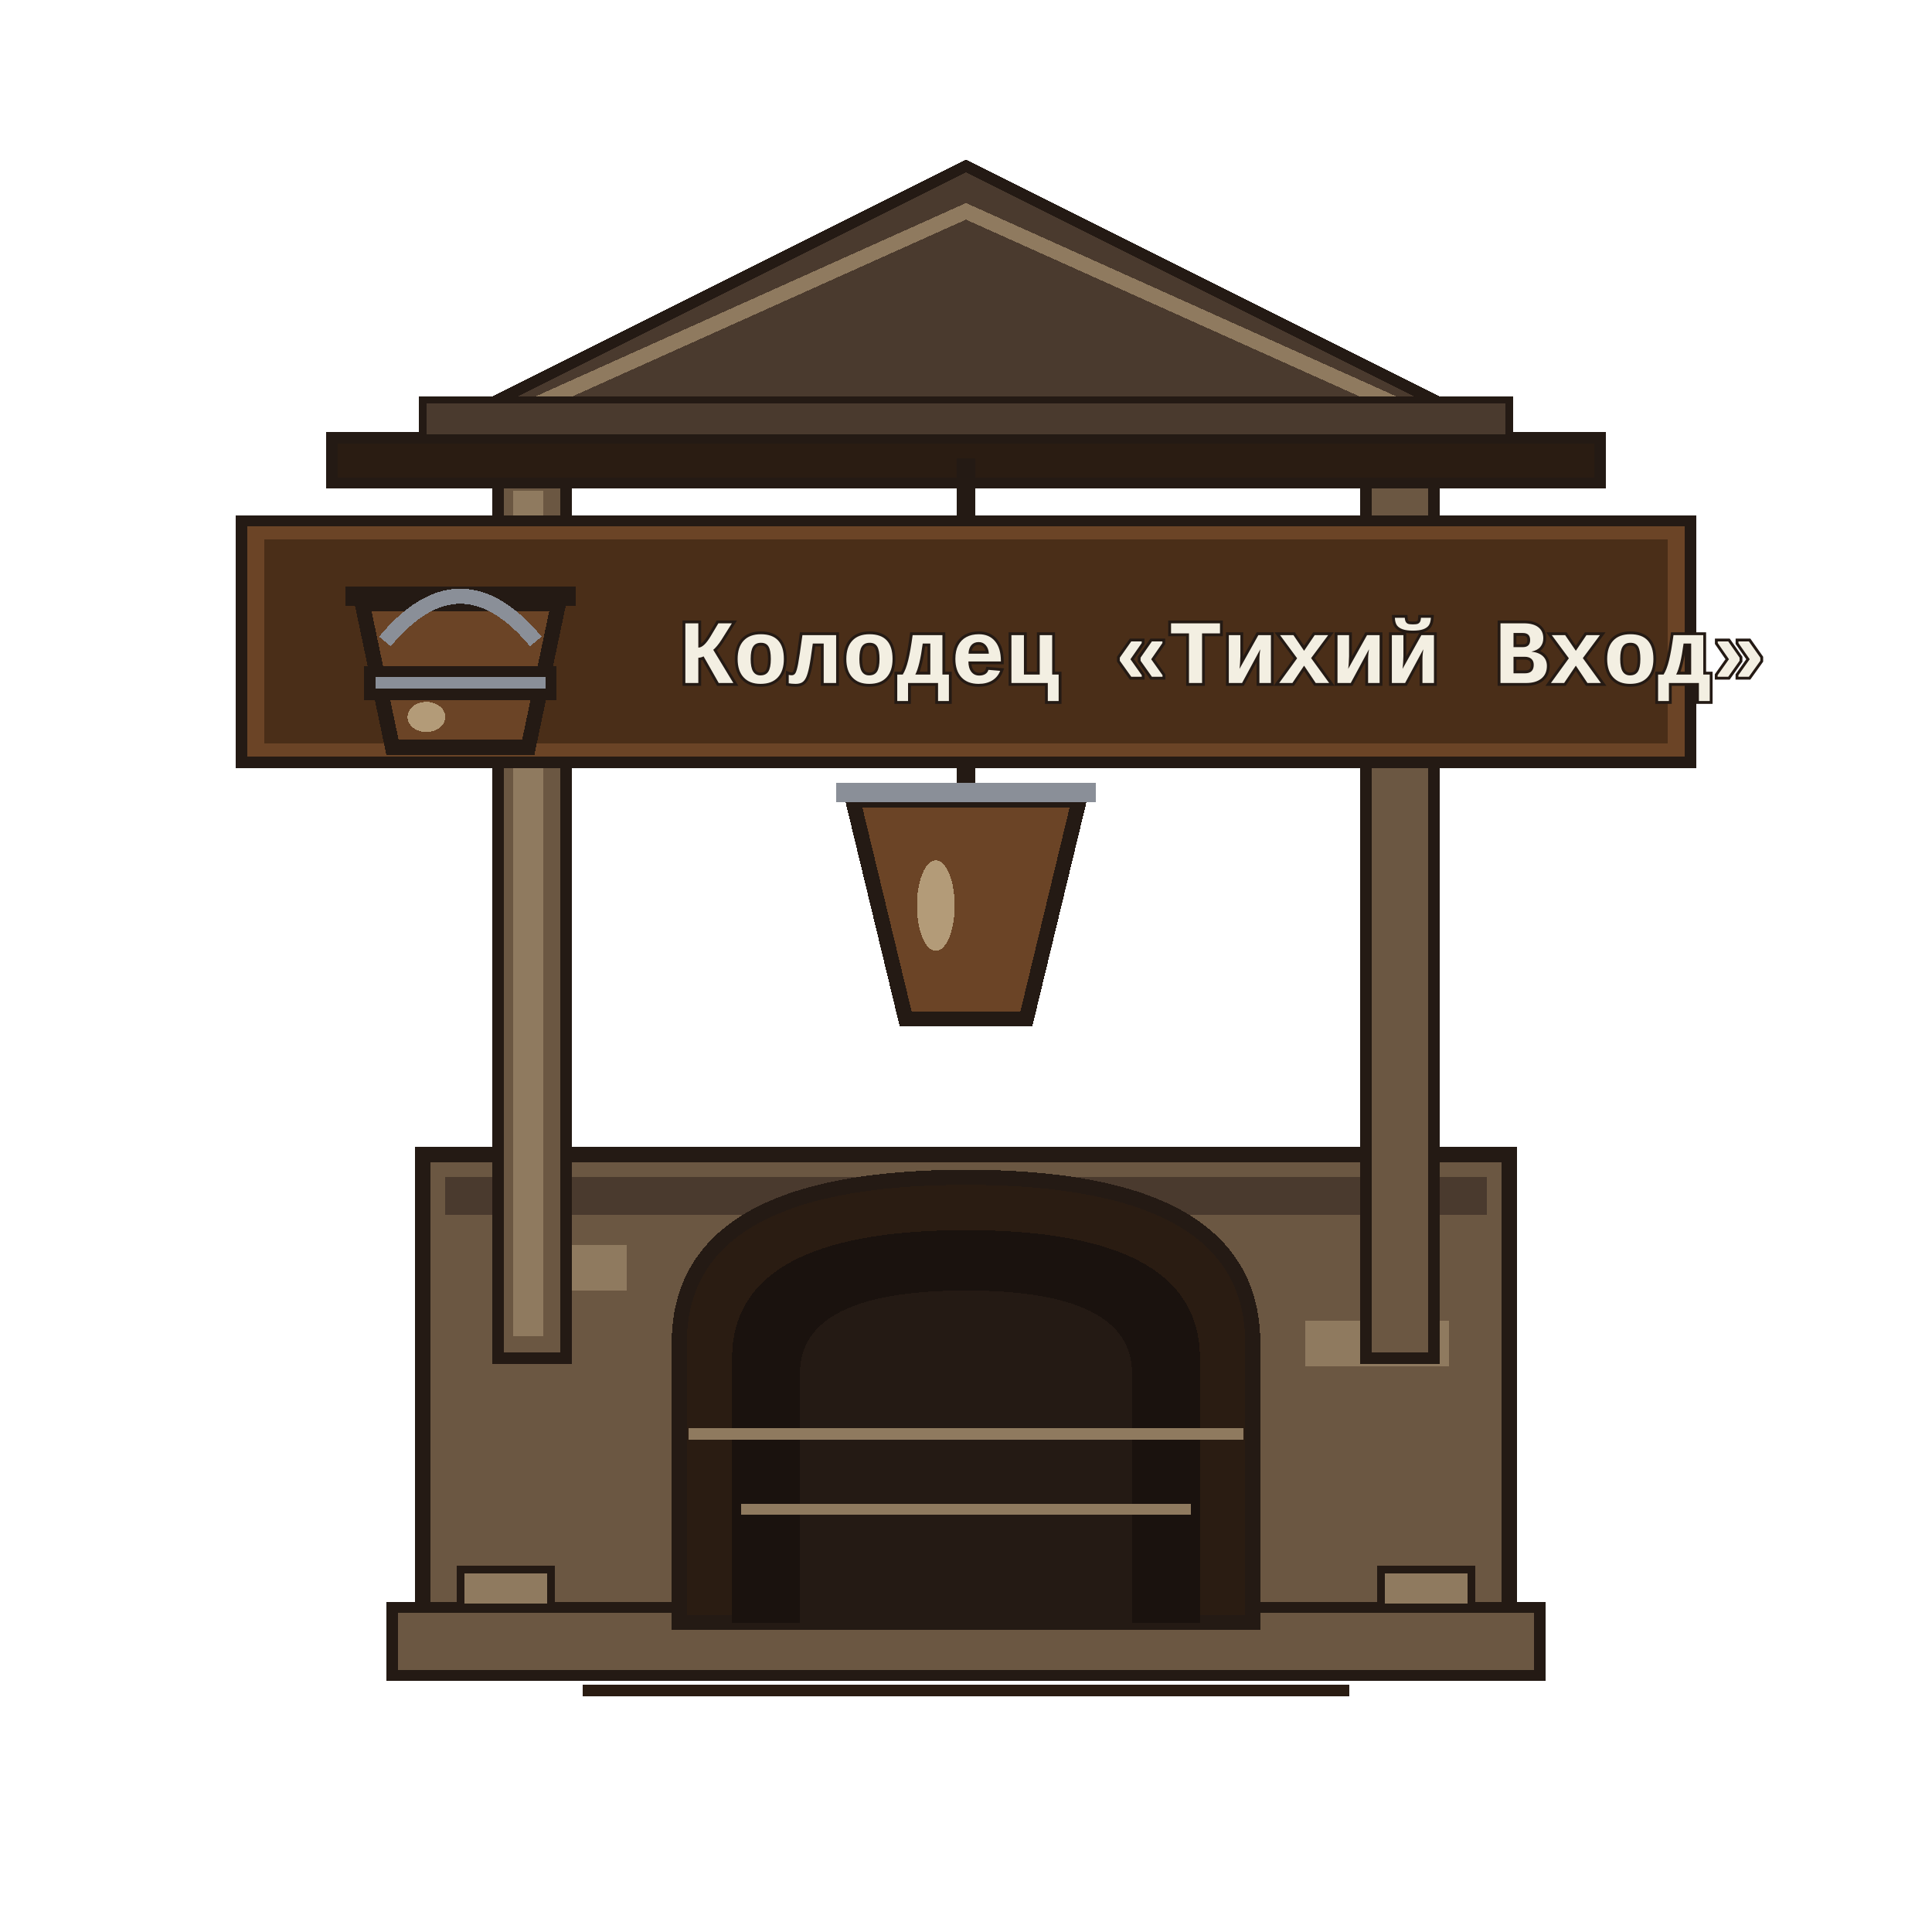
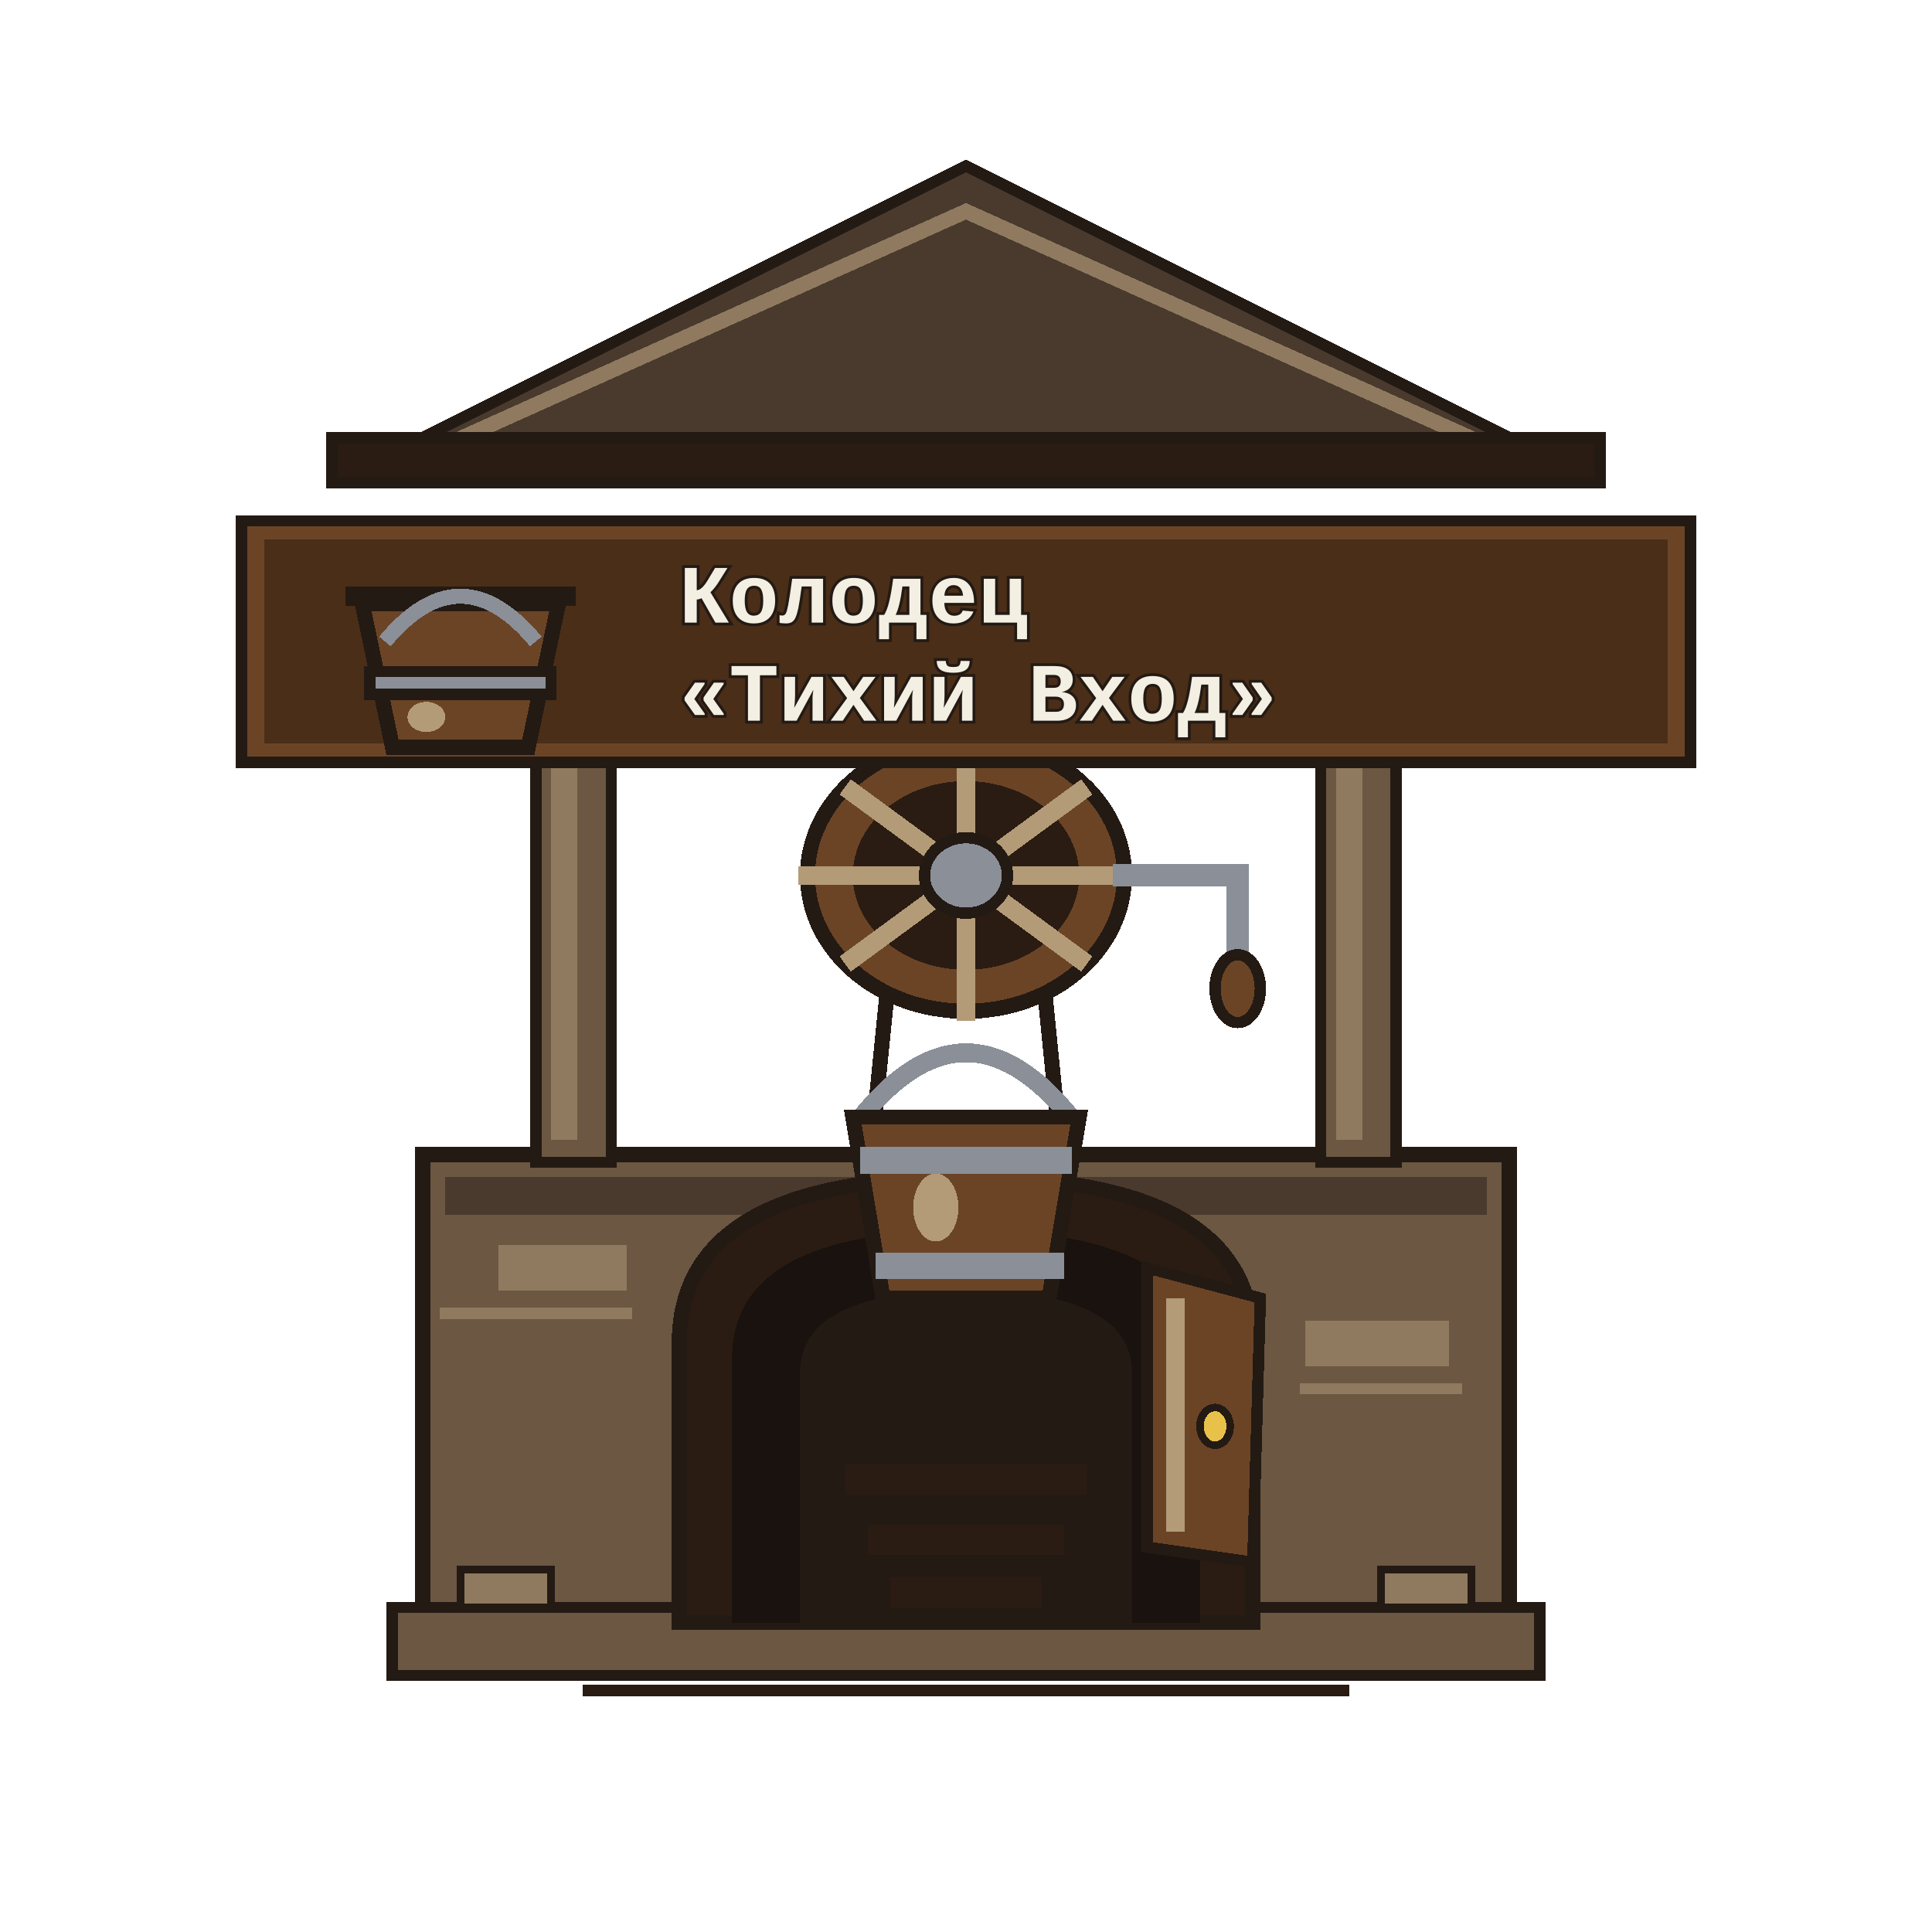
<svg xmlns="http://www.w3.org/2000/svg" viewBox="0 0 512 512" shape-rendering="crispEdges">
  <g id="chimney" />
  <g id="base">
    <path d="M112 306 H400 V430 H112Z" fill="#6b5742" stroke="#241a14" stroke-width="4" stroke-linejoin="miter" stroke-linecap="square" />
    <path d="M118 312 H394 V322 H118Z" fill="#4a3a2e" stroke="none" />
    <path d="M104 426 H408 V444 H104Z" fill="#6b5742" stroke="#241a14" stroke-width="3" stroke-linejoin="miter" stroke-linecap="square" />
-     <path d="M180 430 V356 Q180 312 256 312 Q332 312 332 356 V430Z" fill="#2a1c12" stroke="#241a14" stroke-width="4" stroke-linejoin="miter" />
+     <path data-part="hidden-entrance" d="M180 430 V356 Q180 312 256 312 Q332 312 332 356 V430Z" fill="#2a1c12" stroke="#241a14" stroke-width="4" stroke-linejoin="miter" />
    <path d="M194 430 V360 Q194 326 256 326 Q318 326 318 360 V430Z" fill="#1a120e" stroke="none" />
    <path d="M212 430 V364 Q212 342 256 342 Q300 342 300 364 V430Z" fill="#241a14" stroke="none" />
+     <g data-part="steps">
+       <path d="M224 388 H288 V396 H224Z" fill="#2a1c12" stroke="none" />
+       <path d="M230 404 H282 V412 H230Z" fill="#2a1c12" stroke="none" />
+       <path d="M236 418 H276 V426 H236Z" fill="#2a1c12" stroke="none" />
+     </g>
+     <path data-part="hidden-door" d="M304 336 L334 344 L332 414 L304 410Z" fill="#6b4426" stroke="#241a14" stroke-width="3" stroke-linejoin="miter" />
+     <path d="M309 344 H314 V406 H309Z" fill="#b39b78" stroke="none" />
+     <ellipse cx="322" cy="378" rx="4" ry="5" fill="#e8c14a" stroke="#241a14" stroke-width="2" />
    <path d="M132 330 H166 V342 H132Z" fill="#8f7a5f" stroke="none" />
    <path d="M346 350 H384 V362 H346Z" fill="#8f7a5f" stroke="none" />
-     <path d="M184 380 H328 M198 400 H314" fill="none" stroke="#8f7a5f" stroke-width="3" stroke-linecap="square" />
+     <path d="M118 348 H166 M346 368 H386" fill="none" stroke="#8f7a5f" stroke-width="3" stroke-linecap="square" />
  </g>
  <g id="wall">
-     <path d="M132 124 H150 V360 H132Z" fill="#6b5742" stroke="#241a14" stroke-width="3" stroke-linejoin="miter" stroke-linecap="square" />
-     <path d="M362 124 H380 V360 H362Z" fill="#6b5742" stroke="#241a14" stroke-width="3" stroke-linejoin="miter" stroke-linecap="square" />
-     <path d="M136 130 H144 V354 H136Z" fill="#8f7a5f" stroke="none" />
+     <path d="M142 196 H162 V308 H142Z" fill="#6b5742" stroke="#241a14" stroke-width="3" stroke-linejoin="miter" stroke-linecap="square" />
+     <path d="M350 196 H370 V308 H350Z" fill="#6b5742" stroke="#241a14" stroke-width="3" stroke-linejoin="miter" stroke-linecap="square" />
+     <path d="M146 202 H153 V302 H146Z" fill="#8f7a5f" stroke="none" />
+     <path d="M354 202 H361 V302 H354Z" fill="#8f7a5f" stroke="none" />
  </g>
  <g id="roof">
    <path d="M96 124 L256 44 L416 124Z" fill="#4a3a2e" stroke="#241a14" stroke-width="3" stroke-linejoin="miter" />
    <path d="M118 118 L256 56 L394 118" fill="none" stroke="#8f7a5f" stroke-width="4" stroke-linecap="square" />
    <path d="M88 116 H424 V128 H88Z" fill="#2a1c12" stroke="#241a14" stroke-width="3" stroke-linejoin="miter" stroke-linecap="square" />
-     <path d="M112 106 H400 V116 H112Z" fill="#4a3a2e" stroke="#241a14" stroke-width="2" stroke-linejoin="miter" stroke-linecap="square" />
+     <path d="M136 186 H376 V198 H136Z" fill="#6b4426" stroke="#241a14" stroke-width="3" stroke-linejoin="miter" stroke-linecap="square" />
  </g>
-   <g id="door">
-     <path d="M256 124 V212" fill="none" stroke="#241a14" stroke-width="5" stroke-linecap="square" />
-     <path d="M226 212 L240 270 H272 L286 212Z" fill="#6b4426" stroke="#241a14" stroke-width="4" stroke-linejoin="miter" />
-     <path d="M224 210 H288" fill="none" stroke="#8a8f98" stroke-width="5" stroke-linecap="square" />
-     <ellipse cx="248" cy="240" rx="5" ry="12" fill="#b39b78" stroke="none" />
+   <g id="door" data-part="winch">
+     <ellipse cx="256" cy="232" rx="42" ry="36" fill="#6b4426" stroke="#241a14" stroke-width="4" />
+     <ellipse cx="256" cy="232" rx="30" ry="25" fill="#2a1c12" stroke="none" />
+     <path d="M214 232 H298 M256 196 V268 M226 210 L286 254 M286 210 L226 254" fill="none" stroke="#b39b78" stroke-width="5" stroke-linecap="square" />
+     <ellipse cx="256" cy="232" rx="11" ry="10" fill="#8a8f98" stroke="#241a14" stroke-width="3" />
+     <path d="M298 232 H328 V258" fill="none" stroke="#8a8f98" stroke-width="6" stroke-linecap="square" stroke-linejoin="miter" />
+     <ellipse cx="328" cy="262" rx="6" ry="9" fill="#6b4426" stroke="#241a14" stroke-width="3" />
+     <path d="M235 264 L232 294 M277 264 L280 294" fill="none" stroke="#241a14" stroke-width="4" stroke-linecap="square" />
+     <g data-part="bucket">
+       <path d="M230 294 Q256 264 282 294" fill="none" stroke="#8a8f98" stroke-width="5" stroke-linecap="square" />
+       <path d="M226 296 H286 L278 344 H234Z" fill="#6b4426" stroke="#241a14" stroke-width="4" stroke-linejoin="miter" />
+       <path d="M228 304 H284 V311 H228Z" fill="#8a8f98" stroke="none" />
+       <path d="M232 332 H282 V339 H232Z" fill="#8a8f98" stroke="none" />
+       <ellipse cx="248" cy="320" rx="6" ry="9" fill="#b39b78" stroke="none" />
+     </g>
  </g>
  <g id="window" />
-   <g id="sign">
+   <g id="sign" data-sign-name="Колодец «Тихий Вход»">
    <path d="M64 138 H448 V202 H64Z" fill="#6b4426" stroke="#241a14" stroke-width="3" stroke-linejoin="miter" stroke-linecap="square" />
    <path d="M70 143 H442 V197 H70Z" fill="#4a2e18" stroke="none" />
    <g transform="translate(82 140)" data-sign="bucket">
      <path d="M14 20 L22 58 H58 L66 20Z" fill="#6b4426" stroke="#241a14" stroke-width="4" stroke-linejoin="miter" />
      <path d="M12 18 H68" fill="none" stroke="#241a14" stroke-width="5" stroke-linecap="square" />
      <path d="M20 30 Q40 6 60 30" fill="none" stroke="#8a8f98" stroke-width="4" />
      <path d="M16 38 H64 V44 H16Z" fill="#8a8f98" stroke="#241a14" stroke-width="3" />
      <ellipse cx="31" cy="50" rx="5" ry="4" fill="#b39b78" stroke="none" />
    </g>
-     <text x="180" y="181" font-family="'Courier New', monospace" font-size="24" font-weight="700" fill="#f3efe2" stroke="#241a14" stroke-width="1.5" paint-order="stroke" textLength="260" lengthAdjust="spacingAndGlyphs">Колодец «Тихий Вход»</text>
+     <text x="180" y="165" font-family="'Courier New', monospace" font-size="22" font-weight="700" fill="#f3efe2" stroke="#241a14" stroke-width="1.5" paint-order="stroke" textLength="91" lengthAdjust="spacingAndGlyphs">Колодец</text>
+     <text x="180" y="191" font-family="'Courier New', monospace" font-size="22" font-weight="700" fill="#f3efe2" stroke="#241a14" stroke-width="1.5" paint-order="stroke" textLength="156" lengthAdjust="spacingAndGlyphs">«Тихий Вход»</text>
  </g>
  <g id="decor">
    <path d="M122 416 H146 V426 H122Z" fill="#8f7a5f" stroke="#241a14" stroke-width="2" stroke-linejoin="miter" stroke-linecap="square" />
    <path d="M366 416 H390 V426 H366Z" fill="#8f7a5f" stroke="#241a14" stroke-width="2" stroke-linejoin="miter" stroke-linecap="square" />
    <path d="M156 448 H356" fill="none" stroke="#2a1c12" stroke-width="3" stroke-linecap="square" />
  </g>
</svg>
